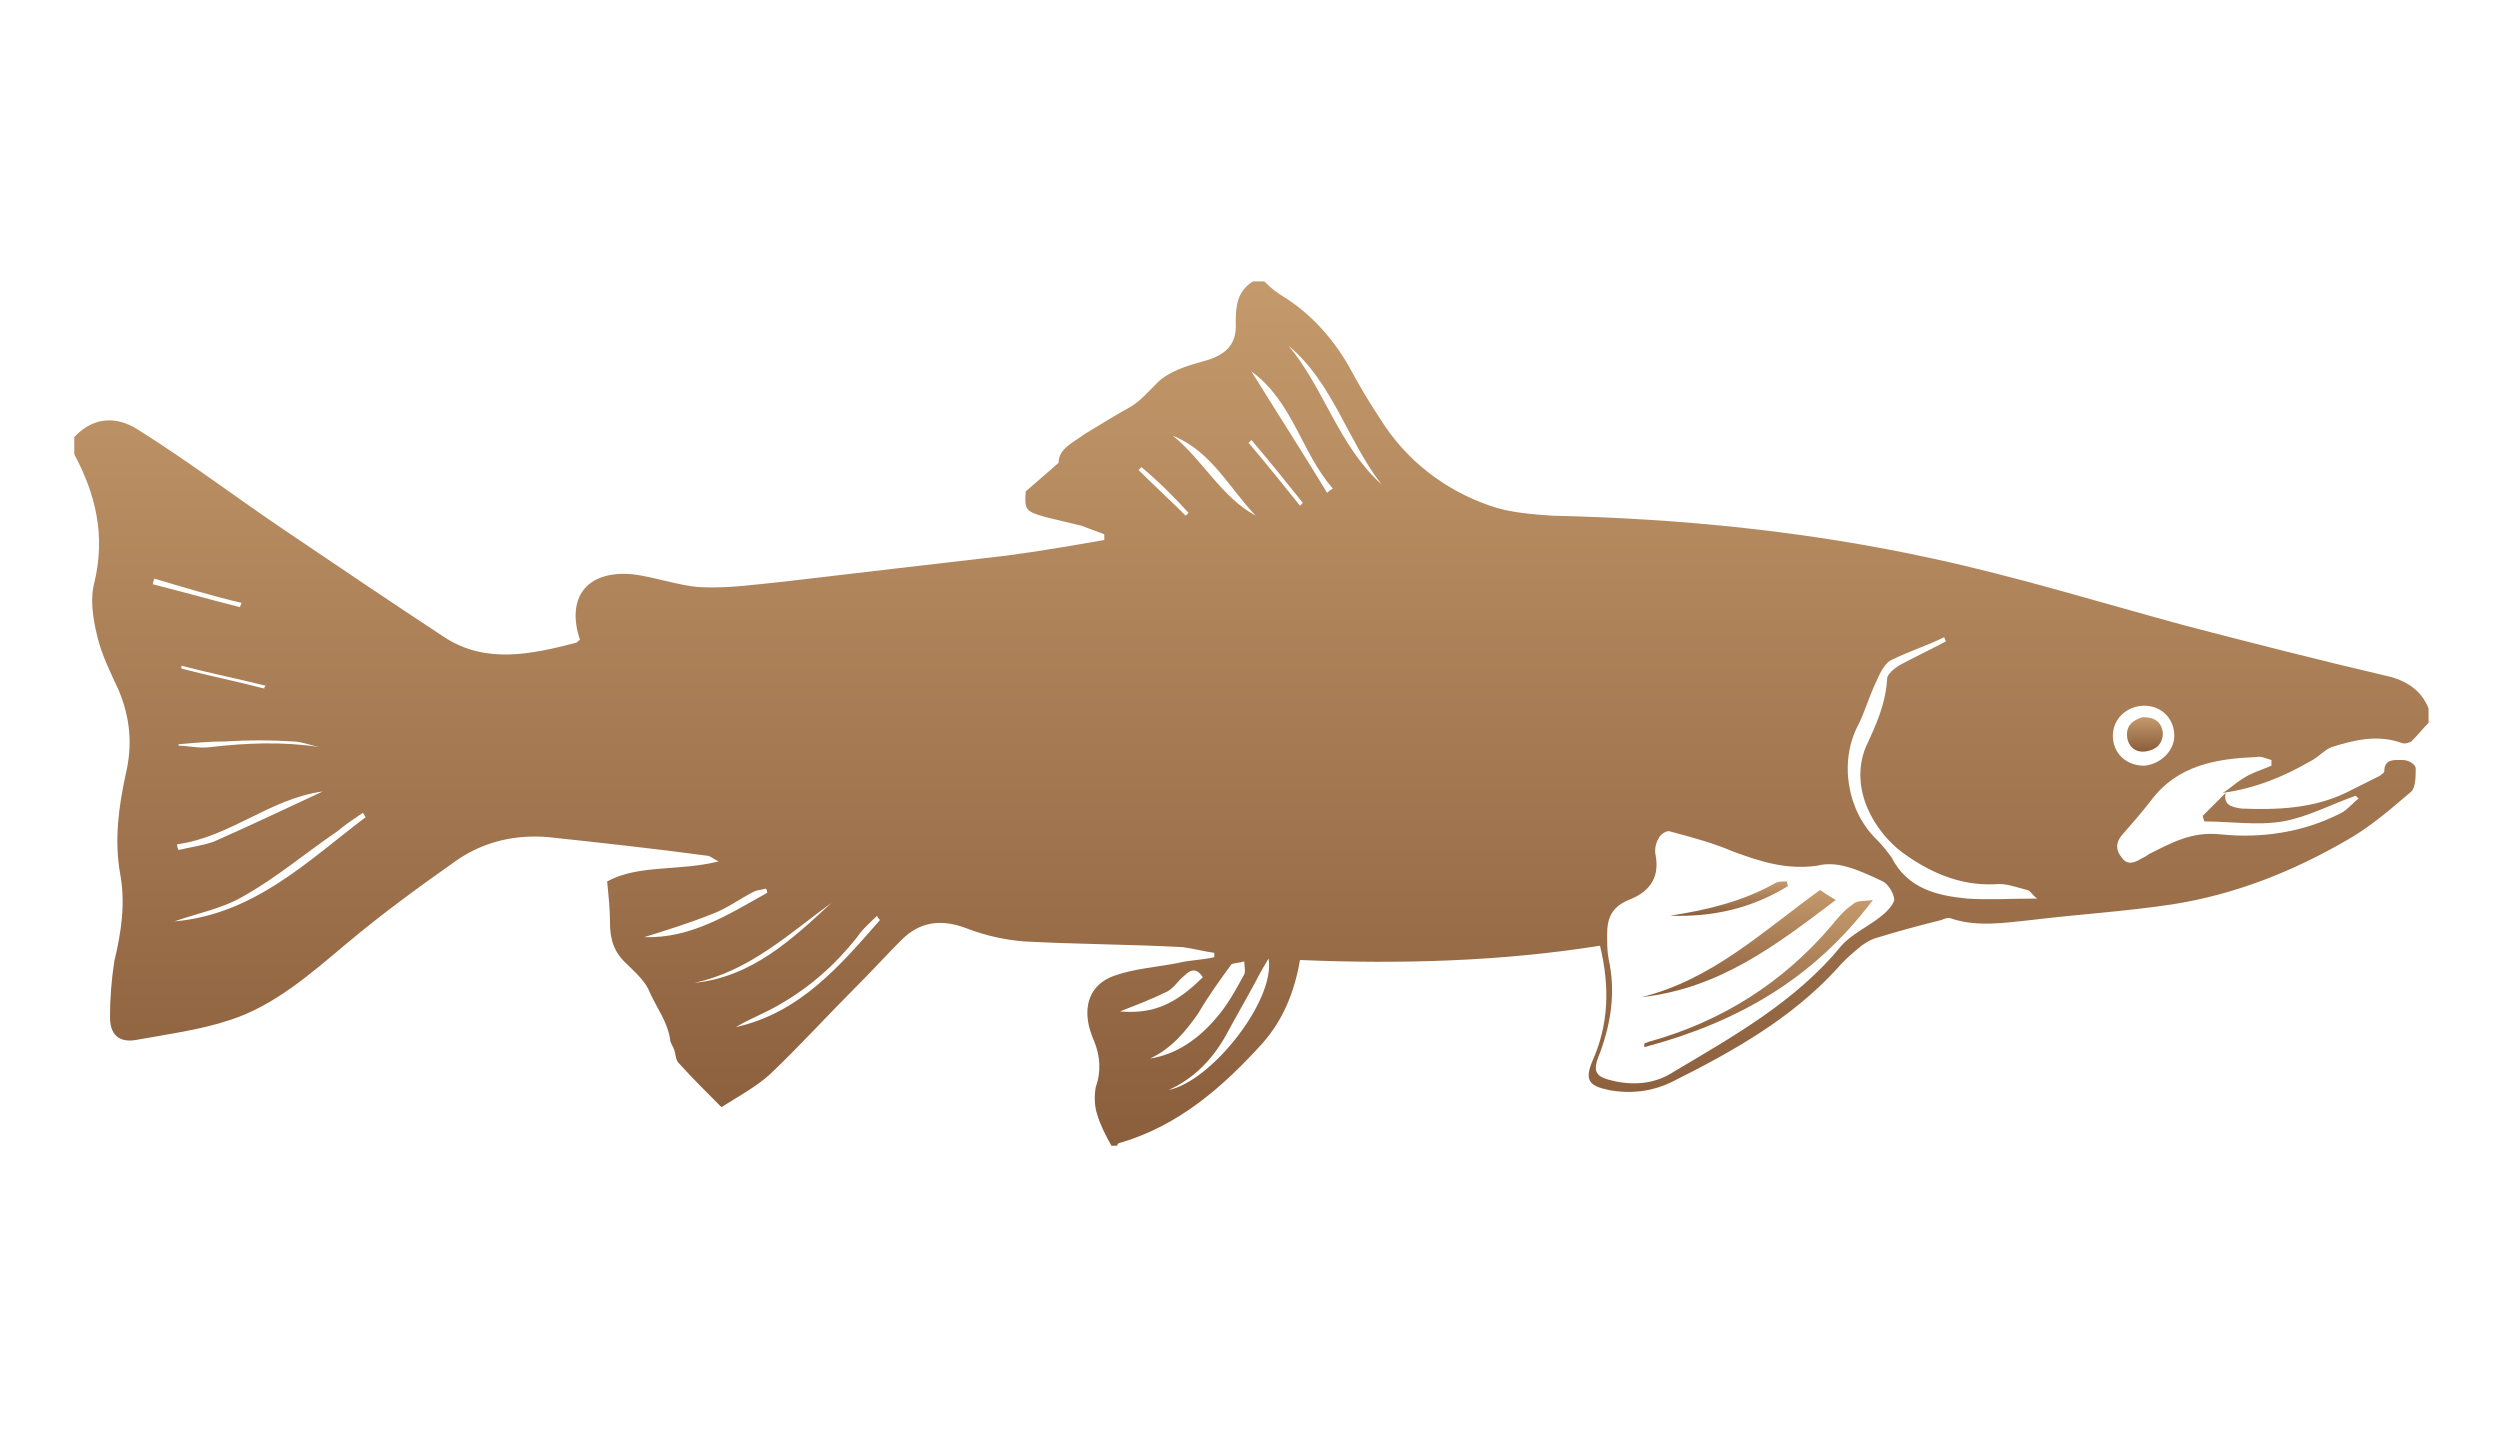
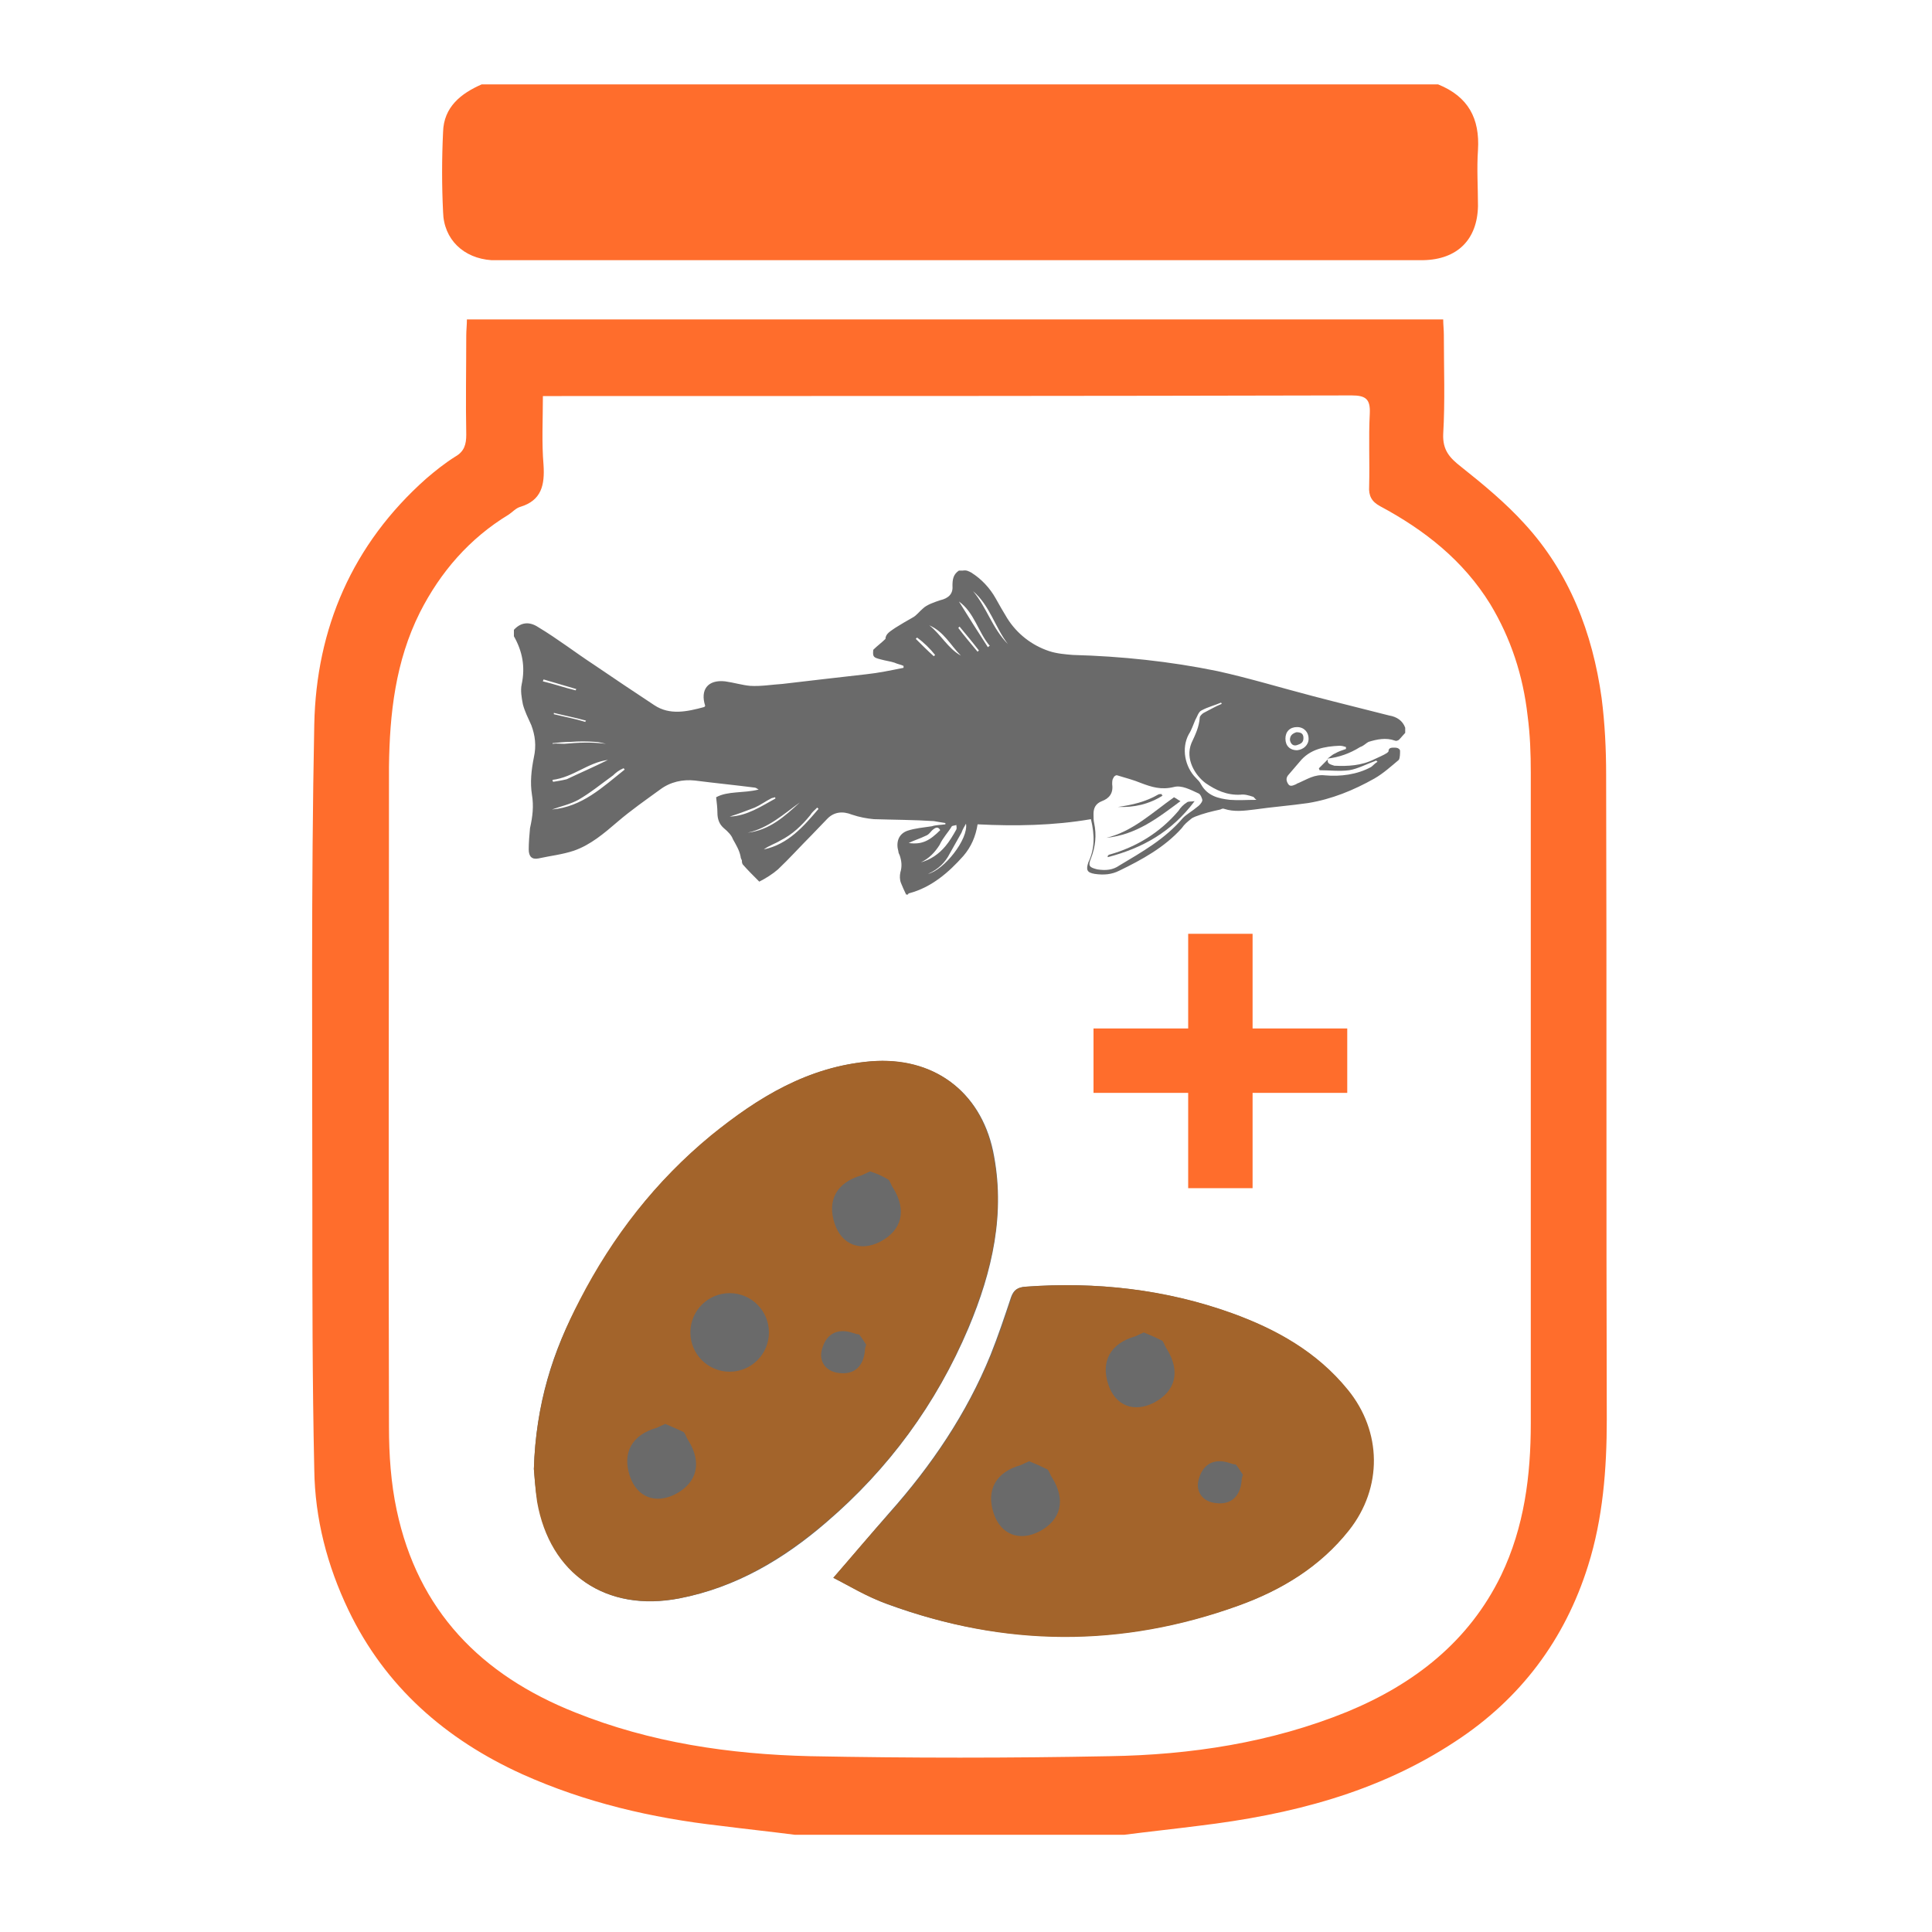
- <svg xmlns="http://www.w3.org/2000/svg" version="1.1" id="Layer_1" x="0px" y="0px" viewBox="0 0 175 100" style="enable-background:new 0 0 175 100;" xml:space="preserve">
+ <svg xmlns="http://www.w3.org/2000/svg" version="1.1" id="Layer_1" x="0px" y="0px" viewBox="0 0 300 300" style="enable-background:new 0 0 300 300;" xml:space="preserve">
  <style type="text/css">
- 	.st0{fill:url(#XMLID_64_);}
- 	.st1{fill:url(#XMLID_65_);}
- 	.st2{fill:url(#XMLID_66_);}
- 	.st3{fill:url(#XMLID_67_);}
- 	.st4{fill:url(#XMLID_68_);}
+ 	.st0{fill:#FF6D2C;}
+ 	.st1{fill:#6A6A6A;}
+ 	.st2{fill:#A3642B;}
+ 	.st3{fill:none;stroke:#FF6D2C;stroke-width:10;stroke-miterlimit:10;}
</style>
-   <g id="XMLID_2_">
-     <linearGradient id="XMLID_64_" gradientUnits="userSpaceOnUse" x1="87.5" y1="80.134" x2="87.5" y2="19.866">
-       <stop offset="0" style="stop-color:#8B5E3C" />
-       <stop offset="1" style="stop-color:#C49A6C" />
-     </linearGradient>
-     <path id="XMLID_152_" class="st0" d="M89.9,20.8c1.9,1.2,3.4,2.9,4.5,4.8c0.7,1.3,1.4,2.5,2.2,3.7c1.8,2.9,4.5,5,7.7,6.1   c1.4,0.5,3,0.6,4.4,0.7c9,0.2,17.9,1.1,26.6,3c6,1.3,11.8,3.1,17.7,4.7c4.6,1.2,9.3,2.4,14,3.5c1.4,0.3,2.5,1,3,2.3   c0,0.3,0,0.7,0,1c-0.4,0.4-0.8,0.9-1.2,1.3c-0.2,0.1-0.5,0.2-0.7,0.1c-1.7-0.6-3.3-0.2-4.9,0.3c-0.5,0.2-0.9,0.7-1.5,1   c-1.9,1.1-3.9,1.9-6.1,2.2c0.5-0.3,0.9-0.7,1.4-1c0.6-0.4,1.3-0.6,2-0.9c0-0.1,0-0.2,0-0.4c-0.4-0.1-0.7-0.3-1.1-0.2   c-2.8,0.1-5.5,0.6-7.3,3c-0.7,0.9-1.4,1.7-2.1,2.5c-0.4,0.5-0.4,1,0,1.5c0.4,0.6,0.9,0.4,1.4,0.1c0.2-0.1,0.4-0.2,0.5-0.3   c1.6-0.8,3-1.6,5-1.4c2.8,0.3,5.8-0.1,8.5-1.5c0.4-0.2,0.8-0.7,1.2-1c-0.1-0.1-0.1-0.1-0.2-0.2c-1.7,0.6-3.4,1.5-5.1,1.8   c-1.8,0.3-3.7,0-5.5,0c0-0.1-0.1-0.2-0.1-0.4c0.5-0.5,1.1-1.1,1.6-1.6c-0.2,0.9,0.5,1,1.1,1.1c2.5,0.1,5,0,7.3-1.1   c0.8-0.4,1.6-0.8,2.4-1.2c0.1-0.1,0.3-0.2,0.3-0.3c0-0.9,0.7-0.8,1.3-0.8c0.4,0,0.9,0.3,0.9,0.6c0,0.5,0,1.3-0.3,1.6   c-1.4,1.2-2.9,2.5-4.5,3.4c-3.8,2.2-7.8,3.8-12.2,4.5c-3.3,0.5-6.6,0.7-9.9,1.1c-1.9,0.2-3.8,0.5-5.6-0.1c-0.2-0.1-0.5,0-0.7,0.1   c-1.6,0.4-3.1,0.8-4.7,1.3c-0.3,0.1-0.6,0.3-0.9,0.5c-0.6,0.5-1.2,1-1.7,1.6c-3.2,3.5-7.3,5.8-11.5,7.9c-1.4,0.7-2.9,0.9-4.5,0.6   c-1.4-0.3-1.7-0.7-1.1-2.1c1.1-2.5,1.2-5.1,0.5-8c-6.9,1.1-14,1.3-21,1c-0.4,2.3-1.2,4.2-2.6,5.8c-2.8,3.1-5.9,5.8-10,7   c-0.1,0-0.2,0.1-0.2,0.2c-0.1,0-0.3,0-0.4,0c-0.4-0.7-0.8-1.5-1-2.2c-0.2-0.6-0.2-1.3-0.1-1.9c0.4-1.1,0.3-2.2-0.1-3.2   c-0.1-0.2-0.2-0.5-0.3-0.8c-0.5-1.7,0-3.2,1.7-3.8c1.4-0.5,3-0.6,4.5-0.9c0.8-0.2,1.7-0.2,2.5-0.4c0-0.1,0-0.2,0-0.3   c-0.7-0.1-1.5-0.3-2.2-0.4c-3.7-0.2-7.4-0.2-11.1-0.4c-1.3-0.1-2.7-0.4-4-0.9c-1.8-0.7-3.3-0.5-4.6,0.8c-1,1-2,2.1-3,3.1   c-2.1,2.1-4.1,4.3-6.2,6.3c-1,0.9-2.3,1.6-3.4,2.3c-1.1-1.1-2.1-2.1-3-3.1c-0.2-0.2-0.2-0.6-0.3-0.9c-0.1-0.3-0.3-0.5-0.3-0.8   c-0.2-1.2-0.9-2.1-1.4-3.2c-0.3-0.8-1-1.4-1.6-2c-0.9-0.8-1.2-1.7-1.2-2.9c0-0.9-0.1-1.9-0.2-2.9c2.2-1.2,5-0.7,7.8-1.4   c-0.4-0.2-0.6-0.4-0.8-0.4c-3.7-0.5-7.4-0.9-11.1-1.3c-2.3-0.2-4.5,0.3-6.4,1.6c-2.7,1.9-5.3,3.8-7.8,5.9c-2.5,2.1-5,4.3-8.1,5.3   c-2.1,0.7-4.4,1-6.6,1.4c-1.2,0.2-1.8-0.4-1.8-1.6c0-1.3,0.1-2.6,0.3-3.9c0.5-2.1,0.8-4.1,0.4-6.2c-0.4-2.3-0.1-4.6,0.4-6.9   c0.5-2.1,0.3-4-0.5-5.9c-0.6-1.3-1.2-2.5-1.5-3.8c-0.3-1.2-0.5-2.6-0.2-3.7c0.8-3.3,0.1-6.2-1.4-9c0-0.4,0-0.8,0-1.2   C6.4,29.3,8,29,9.7,30.1c3.5,2.2,6.8,4.7,10.2,7c3.7,2.5,7.4,5,11.2,7.5c2.9,1.9,6.1,1.2,9.2,0.4c0.1,0,0.2-0.2,0.3-0.2   c-1-3,0.5-4.9,3.7-4.6c1.6,0.2,3.2,0.8,4.7,0.9c2,0.1,4-0.2,6-0.4c5.1-0.6,10.2-1.2,15.4-1.8c2.3-0.3,4.6-0.7,6.9-1.1   c0-0.1,0-0.3,0-0.4c-0.5-0.2-1.1-0.4-1.6-0.6c-0.8-0.2-1.7-0.4-2.5-0.6c-1.4-0.4-1.5-0.5-1.4-1.8c0.8-0.7,1.5-1.3,2.3-2   c0-1,1-1.4,1.8-2c1-0.6,2.1-1.3,3.2-1.9c0.7-0.4,1.3-1.1,1.9-1.7c0.8-0.8,2.1-1.2,3.2-1.5c1.5-0.4,2.4-1.1,2.3-2.7   c0-1.2,0.1-2.2,1.2-2.9c0.3,0,0.6,0,0.8,0C89,20.2,89.4,20.5,89.9,20.8z M121.3,59.6c-1.4-0.6-2.9-1-4.4-1.4   c-0.2-0.1-0.7,0.2-0.8,0.5c-0.2,0.3-0.3,0.8-0.2,1.2c0.3,1.7-0.6,2.6-1.9,3.1c-1.2,0.5-1.5,1.3-1.5,2.4c0,0.6,0,1.2,0.1,1.7   c0.5,2.3,0.2,4.4-0.6,6.6c-0.6,1.4-0.3,1.7,1.1,2c1.5,0.3,2.9,0.1,4.1-0.7c4.2-2.5,8.5-4.9,11.7-8.8c0.7-0.8,1.8-1.3,2.7-2   c0.4-0.3,0.9-0.8,1-1.2c0-0.4-0.4-1.1-0.8-1.3c-1.5-0.7-3.1-1.5-4.6-1.1C125,60.9,123.2,60.3,121.3,59.6z M132.4,46.2   c-0.6,0.3-0.9,1.2-1.2,1.8c-0.4,0.9-0.7,1.9-1.1,2.7c-1.4,2.6-0.8,6.1,1.3,8.1c0.4,0.4,0.7,0.8,1,1.2c1.1,2.2,3.2,2.7,5.3,2.9   c1.5,0.1,3.1,0,4.9,0c-0.4-0.3-0.5-0.6-0.7-0.6c-0.8-0.2-1.5-0.5-2.3-0.4c-2.5,0.1-4.6-0.9-6.4-2.2c-1.9-1.4-3.8-4.4-2.6-7.4   c0.7-1.5,1.4-3,1.5-4.8c0-0.3,0.5-0.7,0.8-0.9c1.1-0.6,2.2-1.1,3.3-1.7c0-0.1-0.1-0.2-0.1-0.3C134.9,45.2,133.6,45.6,132.4,46.2z    M152.2,51.5c0-1.2-0.9-2.1-2.1-2.1c-1.2,0-2.2,0.9-2.2,2.1c0,1.2,0.9,2.1,2.2,2.1C151.2,53.5,152.2,52.6,152.2,51.5z M85.1,71.3   c0.8-0.9,1.4-2,2-3.1c0.1-0.2,0-0.6,0-0.9c-0.3,0.1-0.7,0.1-0.9,0.2c-0.8,1.1-1.6,2.2-2.3,3.4c-0.9,1.3-1.9,2.5-3.4,3.2   C82.4,73.8,83.9,72.7,85.1,71.3z M88.8,67.1c-0.3,0.5-0.6,1-0.9,1.6c-0.7,1.3-1.4,2.5-2.1,3.8c-0.9,1.6-2.2,3-4,3.8   C84.8,75.7,89.3,70,88.8,67.1z M90.2,24.2c2.5,3,3.5,7,6.5,9.7C94.3,30.8,93.3,26.8,90.2,24.2z M23.6,58.2   c-2.2,1.5-4.2,3.2-6.5,4.5c-1.5,0.9-3.2,1.2-4.9,1.8c5.6-0.5,9.3-4.2,13.4-7.3c-0.1-0.1-0.1-0.2-0.2-0.3   C24.8,57.3,24.2,57.7,23.6,58.2z M60,65.6c-1.5,1.9-3.3,3.5-5.4,4.7c-1,0.6-2.1,1-3.1,1.6c4.5-1,7.3-4.3,10.1-7.5   c-0.1-0.1-0.2-0.2-0.2-0.3C60.9,64.6,60.4,65,60,65.6z M58.2,63.2c-3,2.2-5.8,4.8-9.6,5.6C52.6,68.4,55.4,65.8,58.2,63.2z    M84.2,68.4c-0.4-0.6-0.8-0.6-1.3-0.1c-0.5,0.4-0.8,1-1.4,1.2c-1,0.5-2.1,0.9-3.1,1.3C80.7,71,82.3,70.3,84.2,68.4z M87.6,26   c1.8,2.9,3.6,5.7,5.3,8.5c0.1-0.1,0.2-0.2,0.4-0.3C91.1,31.7,90.5,28.1,87.6,26z M82.1,30.5c2.1,1.7,3.4,4.3,5.8,5.6   C86,34.1,84.8,31.6,82.1,30.5z M15,58.9c2.5-1.1,5-2.3,7.6-3.5c-3.7,0.5-6.5,3.2-10.2,3.7c0,0.1,0,0.2,0.1,0.4   C13.3,59.3,14.2,59.2,15,58.9z M53.7,62.5c0-0.1,0-0.2-0.1-0.3c-0.3,0.1-0.6,0.1-0.8,0.2c-1,0.5-1.9,1.2-3,1.6   c-1.5,0.6-3.1,1.1-4.7,1.6C48.4,65.7,51,64,53.7,62.5z M14.7,52.3c2.6-0.3,5.1-0.4,7.7,0c-0.6-0.1-1.3-0.4-1.9-0.4   c-1.6-0.1-3.1-0.1-4.7,0c-1.1,0-2.2,0.1-3.3,0.2c0,0,0,0.1,0,0.1C13.2,52.2,13.9,52.4,14.7,52.3z M10.8,40.5c0,0.1-0.1,0.2-0.1,0.4   c2,0.5,4.1,1.1,6.1,1.6c0-0.1,0.1-0.2,0.1-0.3C14.8,41.7,12.8,41.1,10.8,40.5z M91,35.4c0.1-0.1,0.1-0.1,0.2-0.2   c-1.2-1.5-2.4-3-3.6-4.4c-0.1,0.1-0.1,0.1-0.2,0.2C88.6,32.4,89.8,33.9,91,35.4z M12.7,46.6c0,0.1,0,0.1,0,0.2   c1.9,0.5,3.9,0.9,5.8,1.4c0-0.1,0-0.1,0.1-0.2C16.6,47.5,14.6,47.1,12.7,46.6z M79.9,32.7c-0.1,0.1-0.1,0.1-0.2,0.2   c1.1,1.1,2.2,2.1,3.3,3.2c0.1-0.1,0.1-0.1,0.2-0.2C82.2,34.8,81.1,33.7,79.9,32.7z" />
-     <linearGradient id="XMLID_65_" gradientUnits="userSpaceOnUse" x1="123.119" y1="73.307" x2="123.119" y2="63.023">
-       <stop offset="0" style="stop-color:#8B5E3C" />
-       <stop offset="1" style="stop-color:#C49A6C" />
-     </linearGradient>
-     <path id="XMLID_121_" class="st1" d="M115.1,73.3c6.4-1.7,11.8-4.7,16-10.3c-0.6,0.1-1.1,0-1.4,0.3c-0.6,0.4-1.1,1-1.5,1.5   c-3.4,4-7.7,6.7-12.7,8.1c-0.1,0-0.2,0.1-0.3,0.1C115.1,73,115.1,73.1,115.1,73.3z" />
-     <linearGradient id="XMLID_66_" gradientUnits="userSpaceOnUse" x1="121.782" y1="69.808" x2="121.782" y2="62.287">
-       <stop offset="0" style="stop-color:#8B5E3C" />
-       <stop offset="1" style="stop-color:#C49A6C" />
-     </linearGradient>
-     <path id="XMLID_120_" class="st2" d="M128.5,63c-0.5-0.3-0.8-0.5-1.1-0.7c-4,2.9-7.6,6.3-12.5,7.5C120.4,69.2,124.4,66.1,128.5,63z   " />
-     <linearGradient id="XMLID_67_" gradientUnits="userSpaceOnUse" x1="121.032" y1="64.165" x2="121.032" y2="61.729">
-       <stop offset="0" style="stop-color:#8B5E3C" />
-       <stop offset="1" style="stop-color:#C49A6C" />
-     </linearGradient>
-     <path id="XMLID_119_" class="st3" d="M125.1,61.7c-0.3,0-0.6,0-0.8,0.1c-2.3,1.3-4.8,1.9-7.4,2.3c3,0.1,5.7-0.5,8.3-2.1   C125.1,62,125.1,61.8,125.1,61.7z" />
-     <linearGradient id="XMLID_68_" gradientUnits="userSpaceOnUse" x1="150.171" y1="52.603" x2="150.171" y2="50.184">
-       <stop offset="0" style="stop-color:#8B5E3C" />
-       <stop offset="1" style="stop-color:#C49A6C" />
-     </linearGradient>
-     <path id="XMLID_118_" class="st4" d="M150,50.2c-0.7,0.2-1.2,0.6-1.1,1.4c0.1,0.7,0.6,1.1,1.3,1c0.7-0.1,1.2-0.5,1.2-1.3   C151.3,50.5,150.8,50.2,150,50.2z" />
+   <g>
+     <path class="st0" d="M123.4,284.9c-3.9-0.5-7.7-0.9-11.6-1.4c-10.6-1.2-20.9-3.6-30.7-8c-11.9-5.4-21.3-13.6-27-25.5   c-3.3-6.9-5.2-14.2-5.3-21.8c-0.3-13.6-0.3-27.2-0.3-40.8c0-25-0.2-49.9,0.3-74.9c0.3-14.9,5.9-28,17.4-38.2   c1.4-1.2,2.9-2.4,4.5-3.4c1.4-0.8,1.7-1.9,1.7-3.4c-0.1-5.1,0-10.3,0-15.4c0-0.8,0.1-1.6,0.1-2.5c50.6,0,101,0,151.6,0   c0,0.8,0.1,1.6,0.1,2.4c0,5.1,0.2,10.3-0.1,15.4c-0.1,2.5,1,3.7,2.8,5.1c3.4,2.7,6.9,5.6,9.8,8.8c7,7.6,10.6,17,12,27.1   c0.5,3.9,0.7,7.9,0.7,11.9c0.1,33.4,0,66.7,0.1,100.1c0,7.7-0.6,15.4-2.9,22.7c-3.6,11.5-10.5,20.7-20.6,27.3   c-12.1,8-25.7,11.4-39.8,13.1c-3.9,0.5-7.7,0.9-11.6,1.4C157.5,284.9,140.5,284.9,123.4,284.9z M84.3,61.5c0,3.7-0.2,7.2,0.1,10.7   c0.2,3.1-0.3,5.5-3.6,6.5c-0.7,0.2-1.2,0.8-1.8,1.2c-6.1,3.7-10.6,8.9-13.8,15.2c-3.8,7.6-4.7,15.7-4.8,24c0,34.2-0.1,68.3,0,102.5   c0,4.3,0.3,8.7,1.2,12.9c3.3,15.6,13.1,25.6,27.7,31.4c11.7,4.7,24,6.5,36.5,6.8c15.5,0.3,31,0.3,46.5,0   c12.6-0.2,25.1-2.1,36.9-6.9c10.4-4.3,18.9-10.9,23.9-21.2c3.6-7.5,4.6-15.5,4.6-23.6c0-33.7,0-67.3,0-101c0-3-0.1-5.9-0.5-8.9   c-0.7-6.2-2.6-12-5.8-17.3c-4.2-6.8-10.2-11.5-17.1-15.2c-1.3-0.7-1.8-1.6-1.7-3.1c0.1-3.8-0.1-7.5,0.1-11.3   c0.1-2.2-0.6-2.8-2.8-2.8c-40.9,0.1-81.8,0.1-122.7,0.1C86.2,61.5,85.4,61.5,84.3,61.5z" />
+     <path class="st0" d="M223.3,13.1c4.7,1.9,6.5,5.3,6.2,10.2c-0.2,2.9,0,5.8,0,8.7c-0.1,5.2-3.2,8.3-8.5,8.4c-1.2,0-2.5,0-3.7,0   c-46,0-92,0-138,0c-1,0-2,0-3,0c-4.3-0.3-7.4-3.2-7.5-7.5c-0.2-4.1-0.2-8.2,0-12.4c0.1-3.9,2.8-6,6-7.4   C124.2,13.1,173.8,13.1,223.3,13.1z" />
+     <path class="st1" d="M82.9,228.1c0.1,1.1,0.2,3.1,0.6,5.1c2,11.3,10.7,17.2,22,15c8.8-1.7,16.2-6.1,22.8-11.8   c9.7-8.3,17.1-18.4,22.1-30.2c3.7-8.8,5.8-17.9,3.8-27.5c-2-9.3-9.3-14.6-18.9-13.9c-9.7,0.8-17.5,5.5-24.8,11.5   c-8.6,7-15.3,15.7-20.4,25.6C85.8,209.7,83.2,218.1,82.9,228.1z M129.4,245c2.2,1.1,5.2,2.9,8.4,4.1c18.1,6.6,36.4,6.7,54.5,0.2   c6.7-2.4,12.6-6,17.1-11.7c5.2-6.6,5.1-15.3-0.2-21.8c-4.8-5.9-11.1-9.4-18-11.9c-10.3-3.7-21.1-4.9-32-4.1   c-1.2,0.1-1.8,0.5-2.2,1.6c-1,3-2,6-3.2,9c-3.7,9.1-9.2,17.2-15.7,24.5C135.2,238.2,132.4,241.6,129.4,245z" />
+     <path class="st2" d="M82.9,228.1c0.3-10,3-18.3,7.1-26.2c5.1-9.9,11.8-18.5,20.4-25.6c7.3-5.9,15.1-10.7,24.8-11.5   c9.6-0.8,16.9,4.5,18.9,13.9c2.1,9.6-0.1,18.7-3.8,27.5c-4.9,11.8-12.4,21.9-22.1,30.2c-6.7,5.7-14,10.1-22.8,11.8   c-11.3,2.1-20-3.7-22-15C83.1,231.2,83,229.1,82.9,228.1z" />
+     <path class="st2" d="M129.4,245c3-3.5,5.9-6.9,8.8-10.1c6.5-7.3,12-15.4,15.7-24.5c1.2-2.9,2.2-5.9,3.2-9c0.4-1.1,0.9-1.5,2.2-1.6   c11-0.8,21.7,0.4,32,4.1c6.9,2.5,13.2,6,18,11.9c5.3,6.5,5.4,15.2,0.2,21.8c-4.5,5.7-10.5,9.3-17.1,11.7   c-18.2,6.6-36.4,6.5-54.5-0.2C134.6,248,131.6,246.1,129.4,245z" />
+     <circle class="st1" cx="113.3" cy="206.9" r="6.1" />
+     <g id="XMLID_2_">
+       <path id="XMLID_12_" class="st1" d="M150.8,88.9c1.6,1,2.9,2.4,3.8,4c0.6,1.1,1.2,2.1,1.8,3.1c1.5,2.4,3.8,4.2,6.5,5.1    c1.2,0.4,2.5,0.5,3.7,0.6c7.5,0.2,15.1,1,22.4,2.5c5,1.1,9.9,2.6,14.9,3.9c3.8,1,7.9,2,11.8,3c1.2,0.2,2.1,0.8,2.5,1.9    c0,0.2,0,0.6,0,0.8c-0.3,0.3-0.6,0.7-1,1.1c-0.2,0.1-0.4,0.2-0.6,0.1c-1.4-0.5-2.8-0.2-4.1,0.2c-0.4,0.2-0.7,0.6-1.3,0.8    c-1.6,1-3.3,1.6-5.1,1.8c0.4-0.2,0.7-0.6,1.2-0.8c0.5-0.3,1.1-0.5,1.7-0.7c0-0.1,0-0.2,0-0.3c-0.3-0.1-0.6-0.2-1-0.2    c-2.3,0.1-4.6,0.5-6.2,2.5c-0.6,0.7-1.2,1.4-1.8,2.1c-0.3,0.4-0.3,0.8,0,1.3c0.3,0.5,0.7,0.3,1.2,0.1c0.2-0.1,0.3-0.2,0.4-0.2    c1.4-0.6,2.5-1.4,4.2-1.2c2.3,0.2,4.9-0.1,7.1-1.3c0.3-0.2,0.6-0.6,1-0.8c-0.1-0.1-0.1-0.1-0.2-0.2c-1.4,0.5-2.9,1.3-4.2,1.5    c-1.5,0.2-3.1,0-4.6,0c0-0.1-0.1-0.2-0.1-0.3c0.4-0.4,1-1,1.4-1.4c-0.2,0.7,0.4,0.8,1,1c2.1,0.1,4.2,0,6.2-1c0.6-0.3,1.4-0.6,2-1    c0.1-0.1,0.2-0.2,0.2-0.2c0-0.7,0.6-0.6,1.1-0.6c0.3,0,0.7,0.2,0.7,0.5c0,0.4,0,1.1-0.2,1.4c-1.2,1-2.4,2.1-3.8,2.9    c-3.2,1.8-6.6,3.2-10.3,3.8c-2.8,0.4-5.5,0.6-8.3,1c-1.6,0.2-3.2,0.4-4.7-0.1c-0.2-0.1-0.4,0-0.6,0.1c-1.4,0.3-2.6,0.6-3.9,1.1    c-0.2,0.1-0.5,0.2-0.7,0.4c-0.5,0.4-1,0.8-1.4,1.4c-2.7,3-6.2,4.9-9.7,6.6c-1.2,0.6-2.4,0.7-3.8,0.5c-1.2-0.2-1.4-0.6-1-1.8    c1-2.1,1-4.2,0.4-6.7c-5.8,1-11.8,1.1-17.6,0.8c-0.3,1.9-1,3.5-2.2,4.9c-2.3,2.6-5,4.9-8.4,5.8c-0.1,0-0.2,0.1-0.2,0.2    c-0.1,0-0.2,0-0.3,0c-0.3-0.6-0.6-1.3-0.8-1.8c-0.2-0.5-0.2-1.1-0.1-1.6c0.3-1,0.2-1.8-0.1-2.7c-0.1-0.2-0.2-0.4-0.2-0.6    c-0.4-1.4,0-2.7,1.4-3.2c1.2-0.4,2.5-0.5,3.8-0.7c0.6-0.2,1.4-0.2,2.1-0.3c0-0.1,0-0.2,0-0.2c-0.6-0.1-1.3-0.2-1.8-0.3    c-3.1-0.2-6.2-0.2-9.3-0.3c-1.1-0.1-2.2-0.3-3.4-0.7c-1.5-0.6-2.8-0.4-3.8,0.6c-0.8,0.8-1.7,1.8-2.5,2.6c-1.8,1.8-3.4,3.6-5.2,5.3    c-0.8,0.7-1.9,1.4-2.9,1.9c-1-1-1.8-1.8-2.5-2.6c-0.2-0.2-0.2-0.5-0.2-0.7c-0.1-0.2-0.2-0.4-0.2-0.6c-0.2-1-0.7-1.8-1.2-2.7    c-0.2-0.6-0.8-1.2-1.4-1.7c-0.7-0.6-1-1.4-1-2.4c0-0.7-0.1-1.6-0.2-2.4c1.8-1,4.2-0.6,6.6-1.2c-0.3-0.2-0.5-0.3-0.6-0.3    c-3.1-0.4-6.2-0.7-9.3-1.1c-1.9-0.2-3.8,0.2-5.4,1.4c-2.2,1.6-4.5,3.2-6.6,5c-2.1,1.8-4.2,3.6-6.8,4.5c-1.8,0.6-3.7,0.8-5.5,1.2    c-1,0.2-1.5-0.3-1.5-1.4c0-1.1,0.1-2.2,0.2-3.3c0.4-1.8,0.6-3.4,0.3-5.2c-0.3-1.9-0.1-3.8,0.3-5.8c0.4-1.8,0.2-3.4-0.4-5    c-0.5-1.1-1-2.1-1.3-3.2c-0.2-1-0.4-2.2-0.2-3.1c0.6-2.8,0.1-5.2-1.2-7.5c0-0.3,0-0.6,0-1c1-1.1,2.3-1.4,3.8-0.4    c3,1.8,5.7,3.9,8.6,5.8c3.1,2.1,6.2,4.2,9.4,6.3c2.4,1.6,5.1,1,7.7,0.3c0.1,0,0.2-0.2,0.2-0.2c-0.8-2.5,0.4-4.1,3.1-3.8    c1.4,0.2,2.7,0.6,3.9,0.7c1.7,0.1,3.4-0.2,5-0.3c4.2-0.5,8.6-1,13-1.5c1.9-0.2,3.8-0.6,5.8-1c0-0.1,0-0.2,0-0.3    c-0.4-0.2-1-0.3-1.4-0.5c-0.6-0.2-1.4-0.3-2.1-0.5c-1.2-0.3-1.3-0.4-1.2-1.5c0.6-0.6,1.3-1.1,1.9-1.7c0-0.8,0.8-1.2,1.5-1.7    c0.8-0.5,1.8-1.1,2.7-1.6c0.6-0.3,1.1-1,1.6-1.4c0.6-0.6,1.8-1,2.7-1.3c1.3-0.3,2-1,1.9-2.2c0-1,0.1-1.8,1-2.4c0.2,0,0.5,0,0.6,0    C150.1,88.5,150.4,88.7,150.8,88.9z M177.2,121.6c-1.2-0.5-2.4-0.8-3.7-1.2c-0.2-0.1-0.6,0.2-0.6,0.4c-0.2,0.2-0.2,0.6-0.2,1    c0.2,1.4-0.5,2.2-1.6,2.6c-1,0.4-1.3,1.1-1.3,2c0,0.5,0,1,0.1,1.4c0.4,1.9,0.2,3.7-0.5,5.5c-0.5,1.2-0.2,1.4,1,1.7    c1.3,0.2,2.4,0.1,3.4-0.6c3.5-2.1,7.1-4.1,9.9-7.4c0.6-0.6,1.5-1.1,2.2-1.7c0.3-0.2,0.7-0.6,0.8-1c0-0.3-0.3-1-0.6-1.1    c-1.3-0.6-2.6-1.3-3.8-1C180.3,122.7,178.8,122.2,177.2,121.6z M186.6,110.3c-0.5,0.2-0.7,1-1,1.5c-0.3,0.7-0.6,1.6-1,2.2    c-1.2,2.2-0.6,5.1,1.1,6.8c0.3,0.3,0.6,0.6,0.8,1c1,1.8,2.7,2.2,4.5,2.4c1.3,0.1,2.6,0,4.1,0c-0.3-0.2-0.4-0.5-0.6-0.5    c-0.6-0.2-1.3-0.4-1.9-0.3c-2.1,0.1-3.8-0.7-5.4-1.8c-1.6-1.2-3.2-3.7-2.2-6.2c0.6-1.3,1.2-2.5,1.3-4c0-0.2,0.4-0.6,0.6-0.7    c1-0.5,1.8-1,2.8-1.4c0-0.1-0.1-0.2-0.1-0.2C188.7,109.5,187.5,109.8,186.6,110.3z M203.2,114.7c0-1-0.7-1.8-1.8-1.8    s-1.8,0.7-1.8,1.8s0.7,1.8,1.8,1.8C202.4,116.4,203.2,115.7,203.2,114.7z M146.8,131.4c0.6-0.7,1.2-1.7,1.7-2.6    c0.1-0.2,0-0.5,0-0.7c-0.2,0.1-0.6,0.1-0.7,0.2c-0.6,1-1.4,1.8-1.9,2.9c-0.7,1.1-1.6,2.1-2.9,2.7    C144.5,133.5,145.8,132.6,146.8,131.4z M150,127.9c-0.2,0.4-0.5,0.8-0.7,1.4c-0.6,1.1-1.2,2.1-1.8,3.2c-0.7,1.4-1.8,2.5-3.4,3.2    C146.6,135.1,150.4,130.3,150,127.9z M151.1,91.8c2.1,2.5,3,5.8,5.4,8.2C154.5,97.4,153.7,94,151.1,91.8z M95.2,120.4    c-1.8,1.3-3.5,2.7-5.4,3.8c-1.3,0.7-2.7,1-4.1,1.5c4.7-0.4,7.9-3.5,11.3-6.2c-0.1-0.1-0.1-0.2-0.2-0.2    C96.1,119.6,95.6,120,95.2,120.4z M125.8,126.6c-1.3,1.6-2.8,3-4.6,3.9c-0.8,0.5-1.8,0.8-2.6,1.4c3.8-0.8,6.2-3.6,8.5-6.3    c-0.1-0.1-0.2-0.2-0.2-0.2C126.5,125.8,126.1,126.1,125.8,126.6z M124.2,124.6c-2.5,1.8-4.9,4-8.1,4.7    C119.5,128.9,121.8,126.8,124.2,124.6z M146,128.9c-0.3-0.5-0.6-0.5-1.1-0.1c-0.4,0.3-0.6,0.8-1.2,1c-0.8,0.4-1.8,0.7-2.6,1.1    C143.2,131.2,144.4,130.5,146,128.9z M148.9,93.4c1.5,2.4,3,4.8,4.5,7.1c0.1-0.1,0.2-0.2,0.3-0.2    C151.9,98.2,151.3,95.1,148.9,93.4z M144.3,97.1c1.8,1.4,2.9,3.6,4.9,4.7C147.6,100.2,146.6,98.1,144.3,97.1z M88,121    c2.1-1,4.2-1.9,6.4-3c-3.1,0.4-5.4,2.7-8.6,3.1c0,0.1,0,0.2,0.1,0.3C86.5,121.3,87.2,121.2,88,121z M120.4,124    c0-0.1,0-0.2-0.1-0.2c-0.2,0.1-0.5,0.1-0.6,0.2c-0.8,0.4-1.6,1-2.5,1.4c-1.3,0.5-2.6,1-3.9,1.4C116,126.7,118.2,125.2,120.4,124z     M87.6,115.5c2.2-0.2,4.2-0.3,6.5,0c-0.5-0.1-1.1-0.3-1.6-0.3c-1.4-0.1-2.6-0.1-3.9,0c-1,0-1.8,0.1-2.8,0.2v0.1    C86.4,115.4,87,115.5,87.6,115.5z M84.4,105.5c0,0.1-0.1,0.2-0.1,0.3c1.7,0.4,3.4,1,5.1,1.4c0-0.1,0.1-0.2,0.1-0.2    C87.8,106.5,86.1,106,84.4,105.5z M151.8,101.2c0.1-0.1,0.1-0.1,0.2-0.2c-1-1.3-2-2.5-3-3.7c-0.1,0.1-0.1,0.1-0.2,0.2    C149.7,98.7,150.8,100,151.8,101.2z M86,110.7c0,0.1,0,0.1,0,0.2c1.6,0.4,3.3,0.7,4.9,1.2c0-0.1,0-0.1,0.1-0.2    C89.2,111.4,87.6,111.1,86,110.7z M142.4,99c-0.1,0.1-0.1,0.1-0.2,0.2c1,1,1.8,1.8,2.8,2.7c0.1-0.1,0.1-0.1,0.2-0.2    C144.4,100.7,143.5,99.8,142.4,99z" />
+       <path id="XMLID_11_" class="st1" d="M172,133.1c5.4-1.4,9.9-3.9,13.5-8.7c-0.5,0.1-1,0-1.2,0.2c-0.5,0.3-1,0.8-1.3,1.3    c-2.9,3.4-6.5,5.6-10.7,6.8c-0.1,0-0.2,0.1-0.2,0.1C172,132.9,172,132.9,172,133.1z" />
+       <path id="XMLID_10_" class="st1" d="M183.3,124.4c-0.4-0.2-0.6-0.4-1-0.6c-3.4,2.4-6.4,5.3-10.5,6.3    C176.5,129.6,179.8,127,183.3,124.4z" />
+       <path id="XMLID_9_" class="st1" d="M180.4,123.3c-0.2,0-0.5,0-0.6,0.1c-1.9,1.1-4,1.6-6.2,1.9c2.5,0.1,4.8-0.4,7-1.8    C180.4,123.6,180.4,123.4,180.4,123.3z" />
+       <path id="XMLID_8_" class="st1" d="M201.3,113.7c-0.6,0.2-1,0.5-1,1.2c0.1,0.6,0.5,1,1.1,0.8c0.6-0.2,1-0.4,1-1.1    C202.4,113.9,202,113.7,201.3,113.7z" />
+     </g>
+     <path class="st1" d="M177.6,206.9c-0.4,0.2-0.9,0.4-1.3,0.6c-3.9,1.1-5.4,3.9-4.2,7.5c1.1,3.3,4,4.4,7.1,2.8c3.4-1.8,4.1-4.9,2-8.3   c-0.3-0.4-0.4-0.9-0.7-1.3C179.5,207.7,178.6,207.3,177.6,206.9z" />
+     <path class="st1" d="M135.1,181.9c-0.4,0.2-0.9,0.4-1.3,0.6c-3.9,1.1-5.4,3.9-4.2,7.5c1.1,3.3,4,4.4,7.1,2.8c3.4-1.8,4.1-4.9,2-8.3   c-0.3-0.4-0.4-0.9-0.7-1.3C137,182.6,136.1,182.2,135.1,181.9z" />
+     <path class="st1" d="M159.8,226.9c-0.4,0.2-0.9,0.4-1.3,0.6c-3.9,1.1-5.4,3.9-4.2,7.5c1.1,3.3,4,4.4,7.1,2.8c3.4-1.8,4.1-4.9,2-8.3   c-0.3-0.4-0.4-0.9-0.7-1.3C161.7,227.7,160.8,227.3,159.8,226.9z" />
+     <path class="st1" d="M103.3,221.1c-0.4,0.2-0.9,0.4-1.3,0.6c-3.9,1.1-5.4,3.9-4.2,7.5c1.1,3.3,4,4.4,7.1,2.8c3.4-1.8,4.1-4.9,2-8.3   c-0.3-0.4-0.4-0.9-0.7-1.3C105.2,221.9,104.2,221.5,103.3,221.1z" />
+     <path class="st1" d="M191.9,227.4c-0.3,0-0.6-0.1-0.9-0.2c-2.3-0.8-4.1,0-4.8,2.3c-0.7,2,0.5,3.7,2.6,3.9c2.3,0.3,3.8-1,4-3.5   c0-0.3,0.1-0.6,0.2-0.9C192.6,228.4,192.3,227.9,191.9,227.4z" />
+     <path class="st1" d="M133.4,207.2c-0.3,0-0.6-0.1-0.9-0.2c-2.3-0.8-4.1,0-4.8,2.3c-0.7,2,0.5,3.7,2.6,3.9c2.3,0.3,3.8-1,4-3.5   c0-0.3,0.1-0.6,0.2-0.9C134.1,208.2,133.8,207.7,133.4,207.2z" />
  </g>
+   <line class="st3" x1="189.5" y1="145" x2="189.5" y2="184.5" />
+   <line class="st3" x1="209.2" y1="164.7" x2="169.8" y2="164.7" />
</svg>
